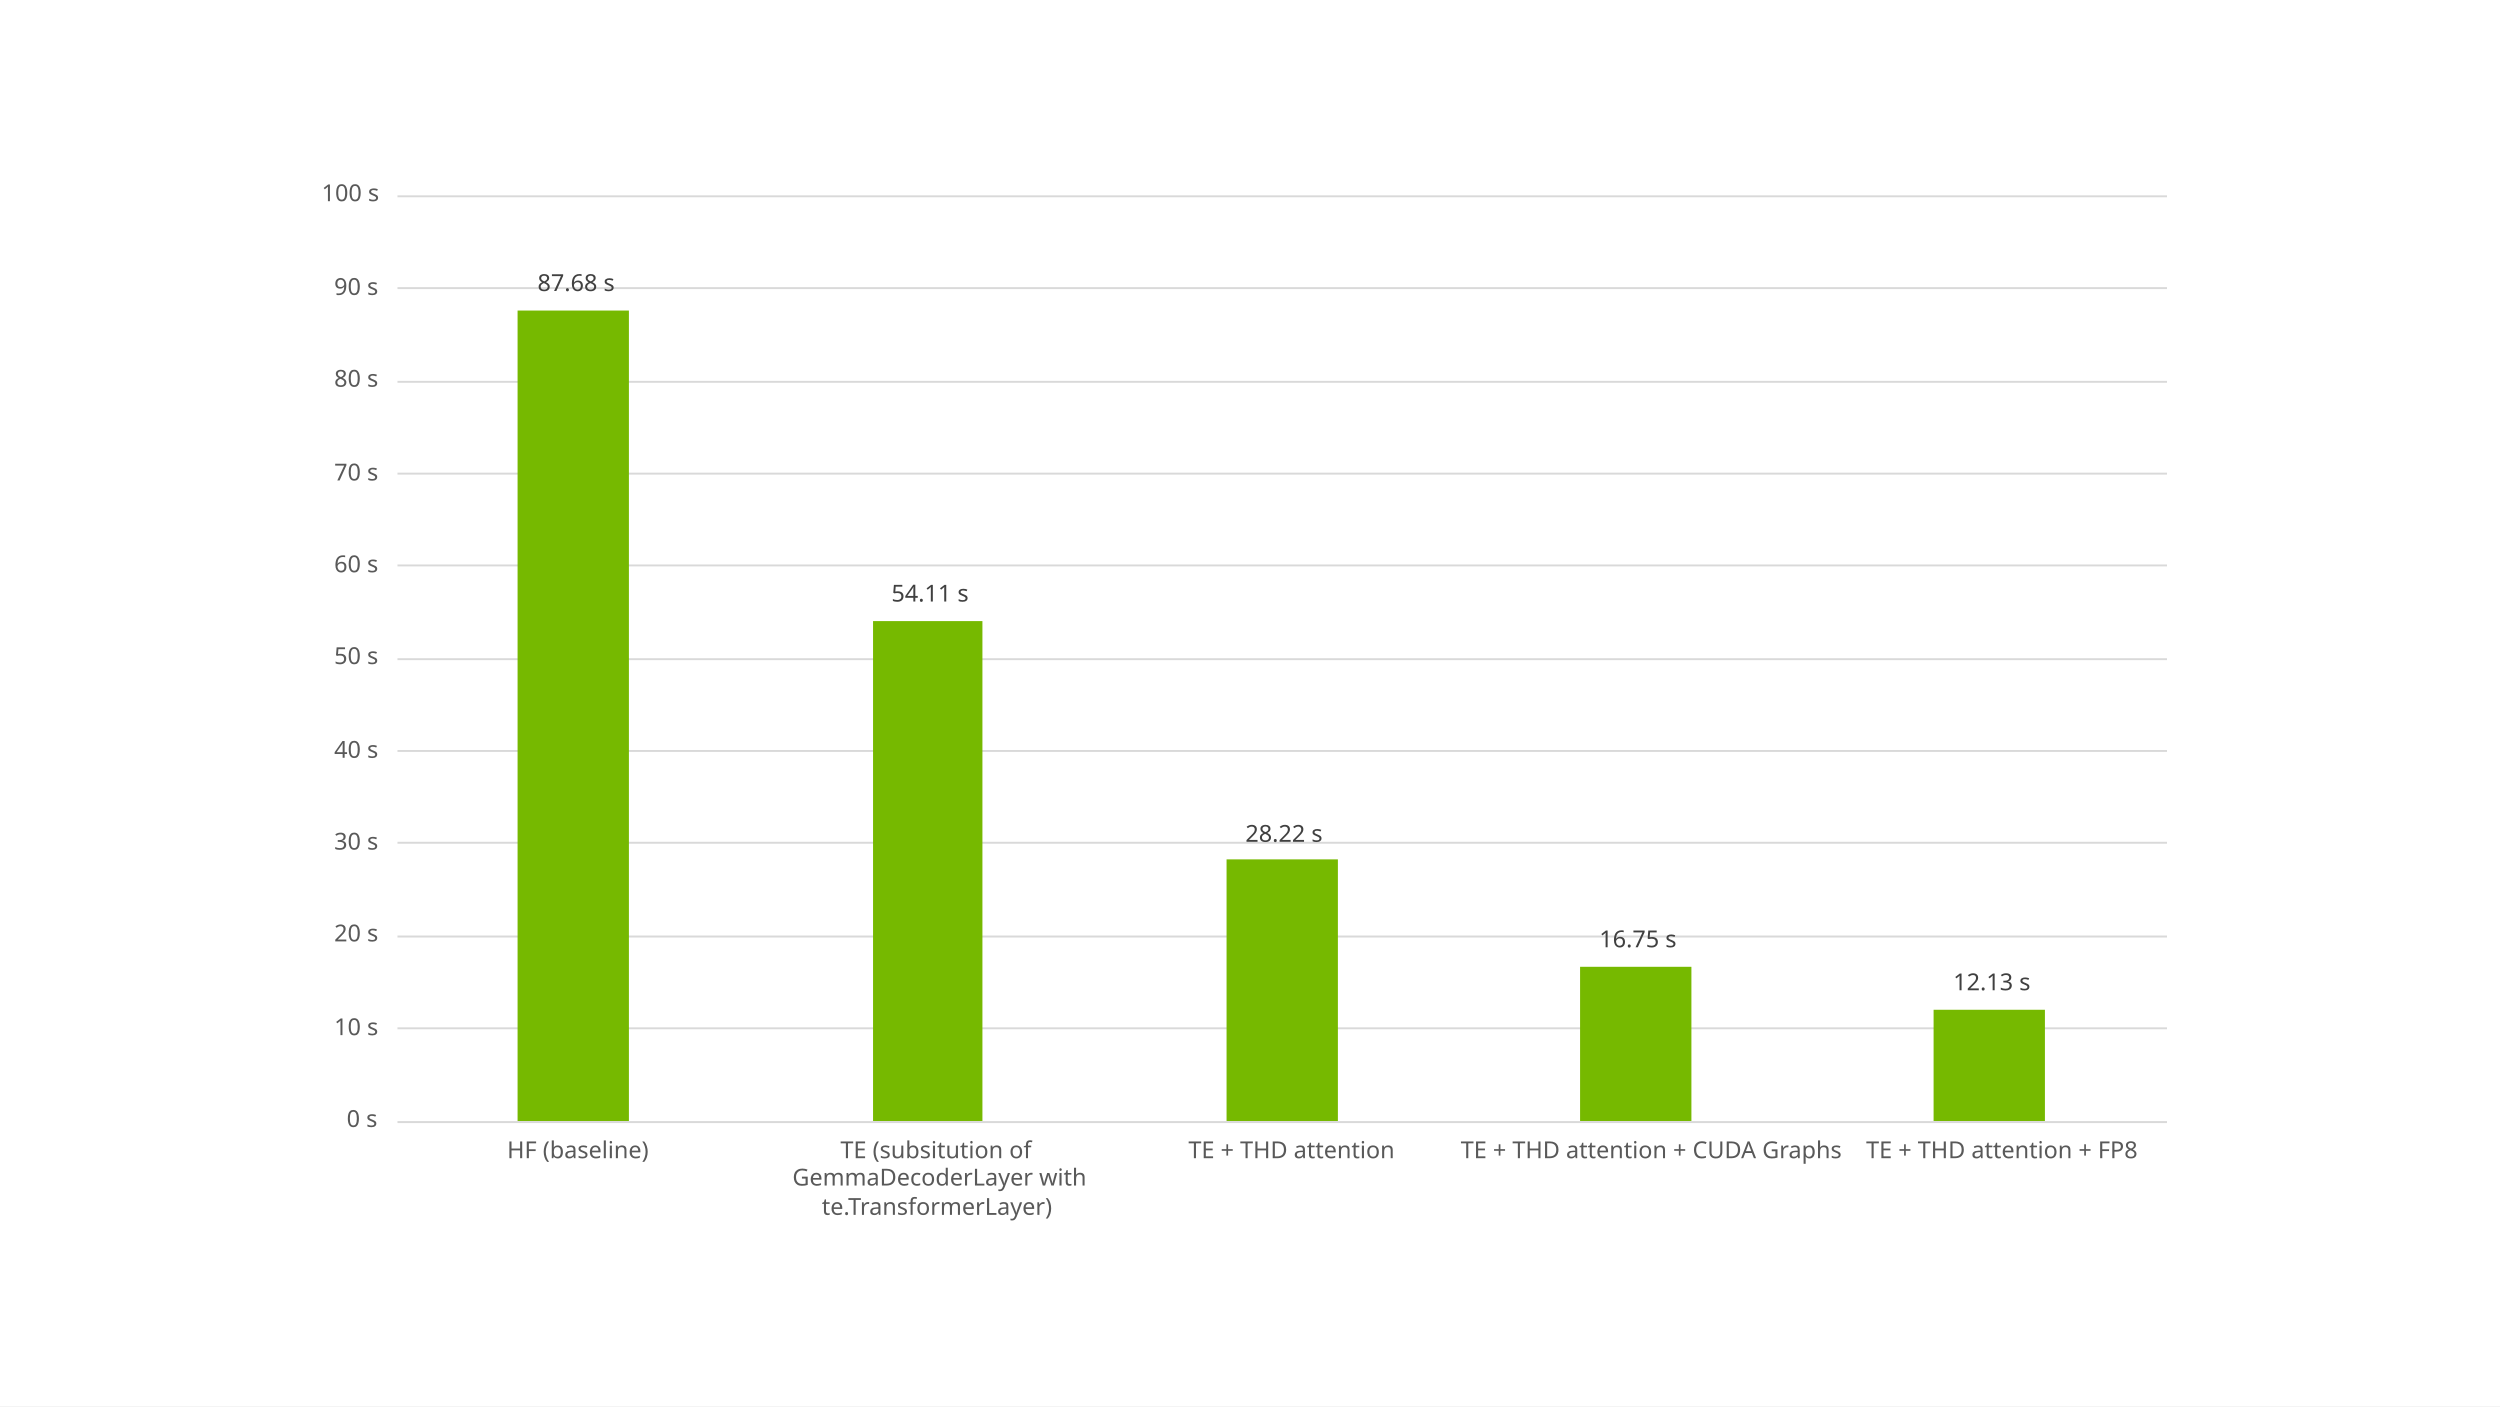
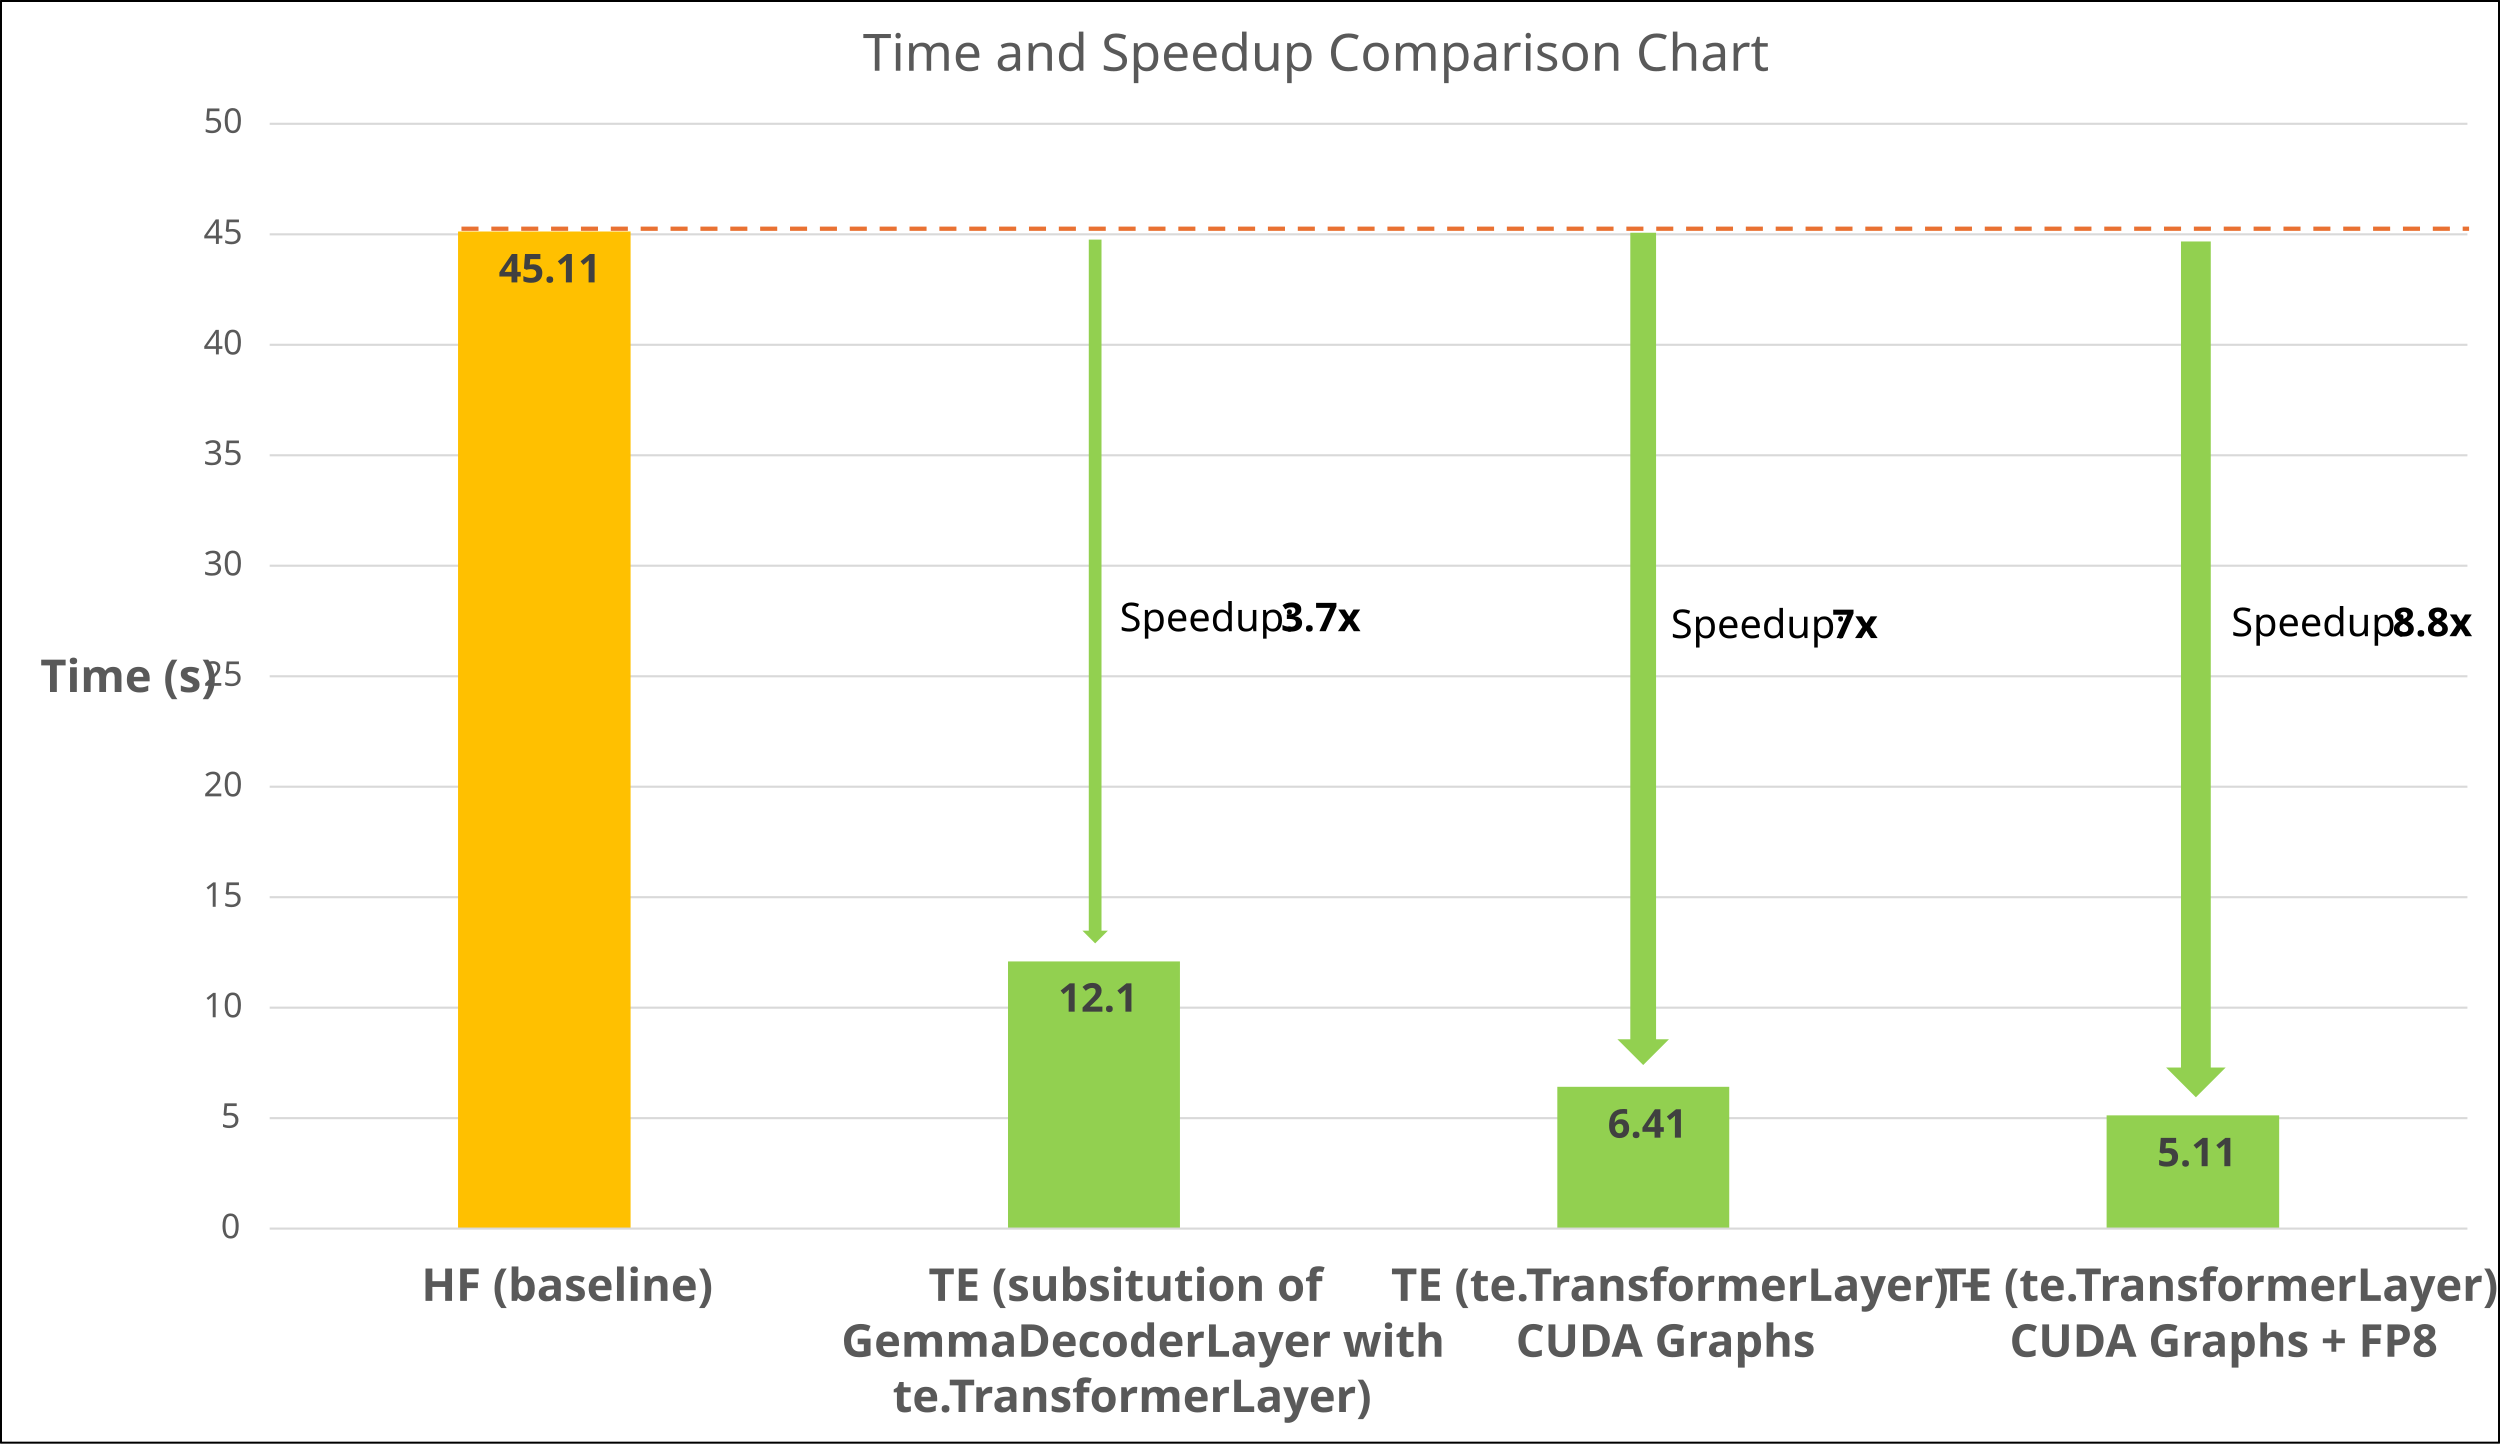
- <svg xmlns="http://www.w3.org/2000/svg" width="1280" height="720" overflow="hidden">
-   <g>
-     <rect x="0" y="0" width="1280" height="720" fill="#FFFFFF" />
+ <svg xmlns="http://www.w3.org/2000/svg" width="4028" height="2326" xml:space="preserve" overflow="hidden">
+   <defs>
+     <clipPath id="clip0">
+       <rect x="1883" y="405" width="4028" height="2326" />
+     </clipPath>
+     <clipPath id="clip1">
+       <rect x="2572" y="1344" width="2602" height="90" />
+     </clipPath>
+     <clipPath id="clip2">
+       <rect x="2572" y="1344" width="2602" height="90" />
+     </clipPath>
+   </defs>
+   <g clip-path="url(#clip0)" transform="translate(-1883 -405)">
+     <rect x="1884" y="406" width="4025" height="2323" fill="#FFFFFF" />
    <g>
-       <path d="M203.5 526.5 1109.5 526.5M203.5 479.5 1109.5 479.5M203.5 431.5 1109.5 431.5M203.5 384.5 1109.5 384.5M203.5 337.5 1109.5 337.5M203.5 289.5 1109.5 289.5M203.5 242.5 1109.5 242.5M203.5 195.5 1109.5 195.5M203.5 147.5 1109.5 147.5M203.5 100.5 1109.5 100.5" stroke="#D9D9D9" stroke-linejoin="round" stroke-miterlimit="10" fill="none" />
+       <path d="M2317.5 2206.57 5858.5 2206.57M2317.5 2028.57 5858.5 2028.57M2317.5 1850.56 5858.5 1850.56M2317.5 1672.56 5858.5 1672.56M2317.5 1494.55 5858.5 1494.55M2317.5 1316.54 5858.5 1316.54M2317.5 1138.54 5858.5 1138.54M2317.5 960.532 5858.5 960.532M2317.5 782.526 5858.5 782.526M2317.5 604.5 5858.5 604.5" stroke="#D9D9D9" stroke-width="3.438" stroke-linejoin="round" stroke-miterlimit="10" fill="none" />
    </g>
    <g>
-       <path d="M265 159 322 159 322 574 265 574ZM447 318 503 318 503 574 447 574ZM628 440 685 440 685 574 628 574ZM809 495 866 495 866 574 809 574ZM990 517 1047 517 1047 574 990 574Z" fill="#76B900" />
+       <rect x="2621" y="778" width="278" height="1606" fill="#FFC000" />
    </g>
    <g>
-       <path d="M203.5 574.5 1109.5 574.5" stroke="#D9D9D9" stroke-linejoin="round" stroke-miterlimit="10" fill="none" fill-rule="evenodd" />
+       <path d="M3507.11 1954.06 3784.12 1954.06 3784.12 2384 3507.11 2384ZM4392.14 2156.07 4669.15 2156.07 4669.15 2384 4392.14 2384ZM5277.17 2202.07 5555.18 2202.07 5555.18 2384 5277.17 2384Z" fill="#92D050" />
    </g>
    <g>
-       <text fill="#404040" font-family="Aptos,Aptos_MSFontService,sans-serif" font-weight="400" font-size="12" transform="translate(275.188 149)">87.68 s</text>
+       <path d="M2317.5 2384.5 5858.5 2384.5" stroke="#D9D9D9" stroke-width="3.438" stroke-linejoin="round" stroke-miterlimit="10" fill="none" fill-rule="evenodd" />
    </g>
    <g>
-       <text fill="#404040" font-family="Aptos,Aptos_MSFontService,sans-serif" font-weight="400" font-size="12" transform="translate(456.403 308)">54.11 s</text>
+       <text fill="#404040" font-family="Calibri,Calibri_MSFontService,sans-serif" font-weight="700" font-size="64" transform="matrix(1 0 0 1 2686.52 860)">45.11</text>
    </g>
    <g>
-       <text fill="#404040" font-family="Aptos,Aptos_MSFontService,sans-serif" font-weight="400" font-size="12" transform="translate(637.619 431)">28.22 s</text>
+       <text fill="#404040" font-family="Calibri,Calibri_MSFontService,sans-serif" font-weight="700" font-size="64" transform="matrix(1 0 0 1 3588.07 2035)">12.1</text>
    </g>
    <g>
-       <text fill="#404040" font-family="Aptos,Aptos_MSFontService,sans-serif" font-weight="400" font-size="12" transform="translate(818.835 485)">16.75 s</text>
+       <text fill="#404040" font-family="Calibri,Calibri_MSFontService,sans-serif" font-weight="700" font-size="64" transform="matrix(1 0 0 1 4473.36 2238)">6.41</text>
    </g>
    <g>
-       <text fill="#404040" font-family="Aptos,Aptos_MSFontService,sans-serif" font-weight="400" font-size="12" transform="translate(1000.05 507)">12.13 s</text>
+       <text fill="#404040" font-family="Calibri,Calibri_MSFontService,sans-serif" font-weight="700" font-size="64" transform="matrix(1 0 0 1 5358.65 2284)">5.11</text>
    </g>
    <g>
-       <text fill="#595959" font-family="Aptos,Aptos_MSFontService,sans-serif" font-weight="400" font-size="12" transform="translate(177.491 577)">0 s</text>
+       <text fill="#595959" font-family="Aptos Narrow,Aptos Narrow_MSFontService,sans-serif" font-weight="400" font-stretch="semi-condensed" font-size="55" transform="matrix(1 0 0 1 2238.82 2400)">0</text>
    </g>
    <g>
-       <text fill="#595959" font-family="Aptos,Aptos_MSFontService,sans-serif" font-weight="400" font-size="12" transform="translate(171.077 530)">10 s</text>
+       <text fill="#595959" font-family="Aptos Narrow,Aptos Narrow_MSFontService,sans-serif" font-weight="400" font-stretch="semi-condensed" font-size="55" transform="matrix(1 0 0 1 2238.82 2222)">5</text>
    </g>
    <g>
-       <text fill="#595959" font-family="Aptos,Aptos_MSFontService,sans-serif" font-weight="400" font-size="12" transform="translate(171.077 482)">20 s</text>
+       <text fill="#595959" font-family="Aptos Narrow,Aptos Narrow_MSFontService,sans-serif" font-weight="400" font-stretch="semi-condensed" font-size="55" transform="matrix(1 0 0 1 2210.95 2044)">10</text>
    </g>
    <g>
-       <text fill="#595959" font-family="Aptos,Aptos_MSFontService,sans-serif" font-weight="400" font-size="12" transform="translate(171.077 435)">30 s</text>
+       <text fill="#595959" font-family="Aptos Narrow,Aptos Narrow_MSFontService,sans-serif" font-weight="400" font-stretch="semi-condensed" font-size="55" transform="matrix(1 0 0 1 2210.95 1866)">15</text>
    </g>
    <g>
-       <text fill="#595959" font-family="Aptos,Aptos_MSFontService,sans-serif" font-weight="400" font-size="12" transform="translate(171.077 388)">40 s</text>
+       <text fill="#595959" font-family="Aptos Narrow,Aptos Narrow_MSFontService,sans-serif" font-weight="400" font-stretch="semi-condensed" font-size="55" transform="matrix(1 0 0 1 2210.95 1688)">20</text>
    </g>
    <g>
-       <text fill="#595959" font-family="Aptos,Aptos_MSFontService,sans-serif" font-weight="400" font-size="12" transform="translate(171.077 340)">50 s</text>
+       <text fill="#595959" font-family="Aptos Narrow,Aptos Narrow_MSFontService,sans-serif" font-weight="400" font-stretch="semi-condensed" font-size="55" transform="matrix(1 0 0 1 2210.95 1510)">25</text>
    </g>
    <g>
-       <text fill="#595959" font-family="Aptos,Aptos_MSFontService,sans-serif" font-weight="400" font-size="12" transform="translate(171.077 293)">60 s</text>
+       <text fill="#595959" font-family="Aptos Narrow,Aptos Narrow_MSFontService,sans-serif" font-weight="400" font-stretch="semi-condensed" font-size="55" transform="matrix(1 0 0 1 2210.95 1332)">30</text>
    </g>
    <g>
-       <text fill="#595959" font-family="Aptos,Aptos_MSFontService,sans-serif" font-weight="400" font-size="12" transform="translate(171.077 246)">70 s</text>
+       <text fill="#595959" font-family="Aptos Narrow,Aptos Narrow_MSFontService,sans-serif" font-weight="400" font-stretch="semi-condensed" font-size="55" transform="matrix(1 0 0 1 2210.95 1154)">35</text>
    </g>
    <g>
-       <text fill="#595959" font-family="Aptos,Aptos_MSFontService,sans-serif" font-weight="400" font-size="12" transform="translate(171.077 198)">80 s</text>
+       <text fill="#595959" font-family="Aptos Narrow,Aptos Narrow_MSFontService,sans-serif" font-weight="400" font-stretch="semi-condensed" font-size="55" transform="matrix(1 0 0 1 2210.95 976)">40</text>
    </g>
    <g>
-       <text fill="#595959" font-family="Aptos,Aptos_MSFontService,sans-serif" font-weight="400" font-size="12" transform="translate(171.077 151)">90 s</text>
+       <text fill="#595959" font-family="Aptos Narrow,Aptos Narrow_MSFontService,sans-serif" font-weight="400" font-stretch="semi-condensed" font-size="55" transform="matrix(1 0 0 1 2210.95 798)">45</text>
    </g>
    <g>
-       <text fill="#595959" font-family="Aptos,Aptos_MSFontService,sans-serif" font-weight="400" font-size="12" transform="translate(164.664 103)">100 s</text>
+       <text fill="#595959" font-family="Aptos Narrow,Aptos Narrow_MSFontService,sans-serif" font-weight="400" font-stretch="semi-condensed" font-size="55" transform="matrix(1 0 0 1 2210.95 619)">50</text>
    </g>
    <g>
-       <text fill="#595959" font-family="Aptos,Aptos_MSFontService,sans-serif" font-weight="400" font-size="12" transform="translate(259.651 593)">HF (baseline)</text>
+       <text fill="#595959" font-family="Calibri,Calibri_MSFontService,sans-serif" font-weight="700" font-size="73" transform="matrix(1 0 0 1 2562.01 2501)">HF (baseline)</text>
    </g>
    <g>
-       <text fill="#595959" font-family="Aptos,Aptos_MSFontService,sans-serif" font-weight="400" font-size="12" transform="translate(430.297 593)">TE (subsitution of</text>
+       <text fill="#595959" font-family="Calibri,Calibri_MSFontService,sans-serif" font-weight="700" font-size="73" transform="matrix(1 0 0 1 3378.97 2501)">TE (subsitution of</text>
    </g>
    <g>
-       <text fill="#595959" font-family="Aptos,Aptos_MSFontService,sans-serif" font-weight="400" font-size="12" transform="translate(405.697 607)">GemmaDecoderLayer with</text>
+       <text fill="#595959" font-family="Calibri,Calibri_MSFontService,sans-serif" font-weight="700" font-size="73" transform="matrix(1 0 0 1 3238.58 2591)">GemmaDecoderLayer with</text>
    </g>
    <g>
-       <text fill="#595959" font-family="Aptos,Aptos_MSFontService,sans-serif" font-weight="400" font-size="12" transform="translate(420.753 622)">te.TransformerLayer)</text>
+       <text fill="#595959" font-family="Calibri,Calibri_MSFontService,sans-serif" font-weight="700" font-size="73" transform="matrix(1 0 0 1 3321.27 2680)">te.TransformerLayer)</text>
    </g>
    <g>
-       <text fill="#595959" font-family="Aptos,Aptos_MSFontService,sans-serif" font-weight="400" font-size="12" transform="translate(608.469 593)">TE + THD attention</text>
+       <text fill="#595959" font-family="Calibri,Calibri_MSFontService,sans-serif" font-weight="700" font-size="73" transform="matrix(1 0 0 1 4124.27 2501)">TE (te.TransformerLayer) +</text>
    </g>
    <g>
-       <text fill="#595959" font-family="Aptos,Aptos_MSFontService,sans-serif" font-weight="400" font-size="12" transform="translate(747.892 593)">TE + THD attention + CUDA Graphs</text>
+       <text fill="#595959" font-family="Calibri,Calibri_MSFontService,sans-serif" font-weight="700" font-size="73" transform="matrix(1 0 0 1 4325.26 2591)">CUDA Graphs</text>
    </g>
    <g>
-       <text fill="#595959" font-family="Aptos,Aptos_MSFontService,sans-serif" font-weight="400" font-size="12" transform="translate(955.438 593)">TE + THD attention + FP8</text>
+       <text fill="#595959" font-family="Calibri,Calibri_MSFontService,sans-serif" font-weight="700" font-size="73" transform="matrix(1 0 0 1 5009.56 2501)">TE (te.TransformerLayer) +</text>
    </g>
+     <g>
+       <text fill="#595959" font-family="Calibri,Calibri_MSFontService,sans-serif" font-weight="700" font-size="73" transform="matrix(1 0 0 1 5120.79 2591)">CUDA Graphs + FP8</text>
+     </g>
+     <g>
+       <text fill="#595959" font-family="Calibri,Calibri_MSFontService,sans-serif" font-weight="700" font-size="73" transform="matrix(1 0 0 1 1947.92 1520)">Time (s)</text>
+     </g>
+     <g>
+       <text fill="#595959" font-family="Calibri,Calibri_MSFontService,sans-serif" font-weight="400" font-size="83" transform="matrix(1 0 0 1 3273.16 519)">Time and Speedup Comparison Chart</text>
+     </g>
+     <rect x="1884.5" y="406.5" width="4025" height="2323" stroke="#000000" stroke-width="3.438" stroke-linejoin="round" stroke-miterlimit="10" fill="none" />
+     <g>
+       <g clip-path="url(#clip1)">
+         <text font-family="Calibri,Calibri_MSFontService,sans-serif" font-weight="400" font-size="64" transform="matrix(1 0 0 1 3687.04 1422)">Speedup: </text>
+       </g>
+     </g>
+     <g>
+       <g clip-path="url(#clip2)">
+         <text font-family="Calibri,Calibri_MSFontService,sans-serif" font-weight="700" font-size="64" transform="matrix(1 0 0 1 3946.89 1422)">3.7x</text>
+       </g>
+     </g>
+     <g>
+       <text font-family="Calibri,Calibri_MSFontService,sans-serif" font-weight="400" font-size="64" transform="matrix(1 0 0 1 4575.07 1433)">Speedup: </text>
+     </g>
+     <g>
+       <text font-family="Calibri,Calibri_MSFontService,sans-serif" font-weight="700" font-size="64" transform="matrix(1 0 0 1 4834.92 1433)">7x</text>
+     </g>
+     <g>
+       <text font-family="Calibri,Calibri_MSFontService,sans-serif" font-weight="400" font-size="64" transform="matrix(1 0 0 1 5477.98 1430)">Speedup: </text>
+     </g>
+     <g>
+       <text font-family="Calibri,Calibri_MSFontService,sans-serif" font-weight="700" font-size="64" transform="matrix(1 0 0 1 5737.84 1430)">8.8x</text>
+     </g>
+     <path d="M2626.5 773.5 5861.19 773.5" stroke="#E97132" stroke-width="6.875" stroke-linejoin="round" stroke-miterlimit="10" stroke-dasharray="27.5 20.625" fill="none" fill-rule="evenodd" />
+     <path d="M3627 1904.5 3637.25 1904.5 3637.25 791 3657.75 791 3657.75 1904.5 3668 1904.5 3647.5 1925Z" fill="#92D050" fill-rule="evenodd" />
+     <path d="M4489 2079.5 4509.75 2079.5 4509.75 780 4551.25 780 4551.25 2079.5 4572 2079.5 4530.5 2121Z" fill="#92D050" fill-rule="evenodd" />
+     <path d="M5373 2125 5397 2125 5397 794 5445 794 5445 2125 5469 2125 5421 2173Z" fill="#92D050" fill-rule="evenodd" />
  </g>
</svg>
